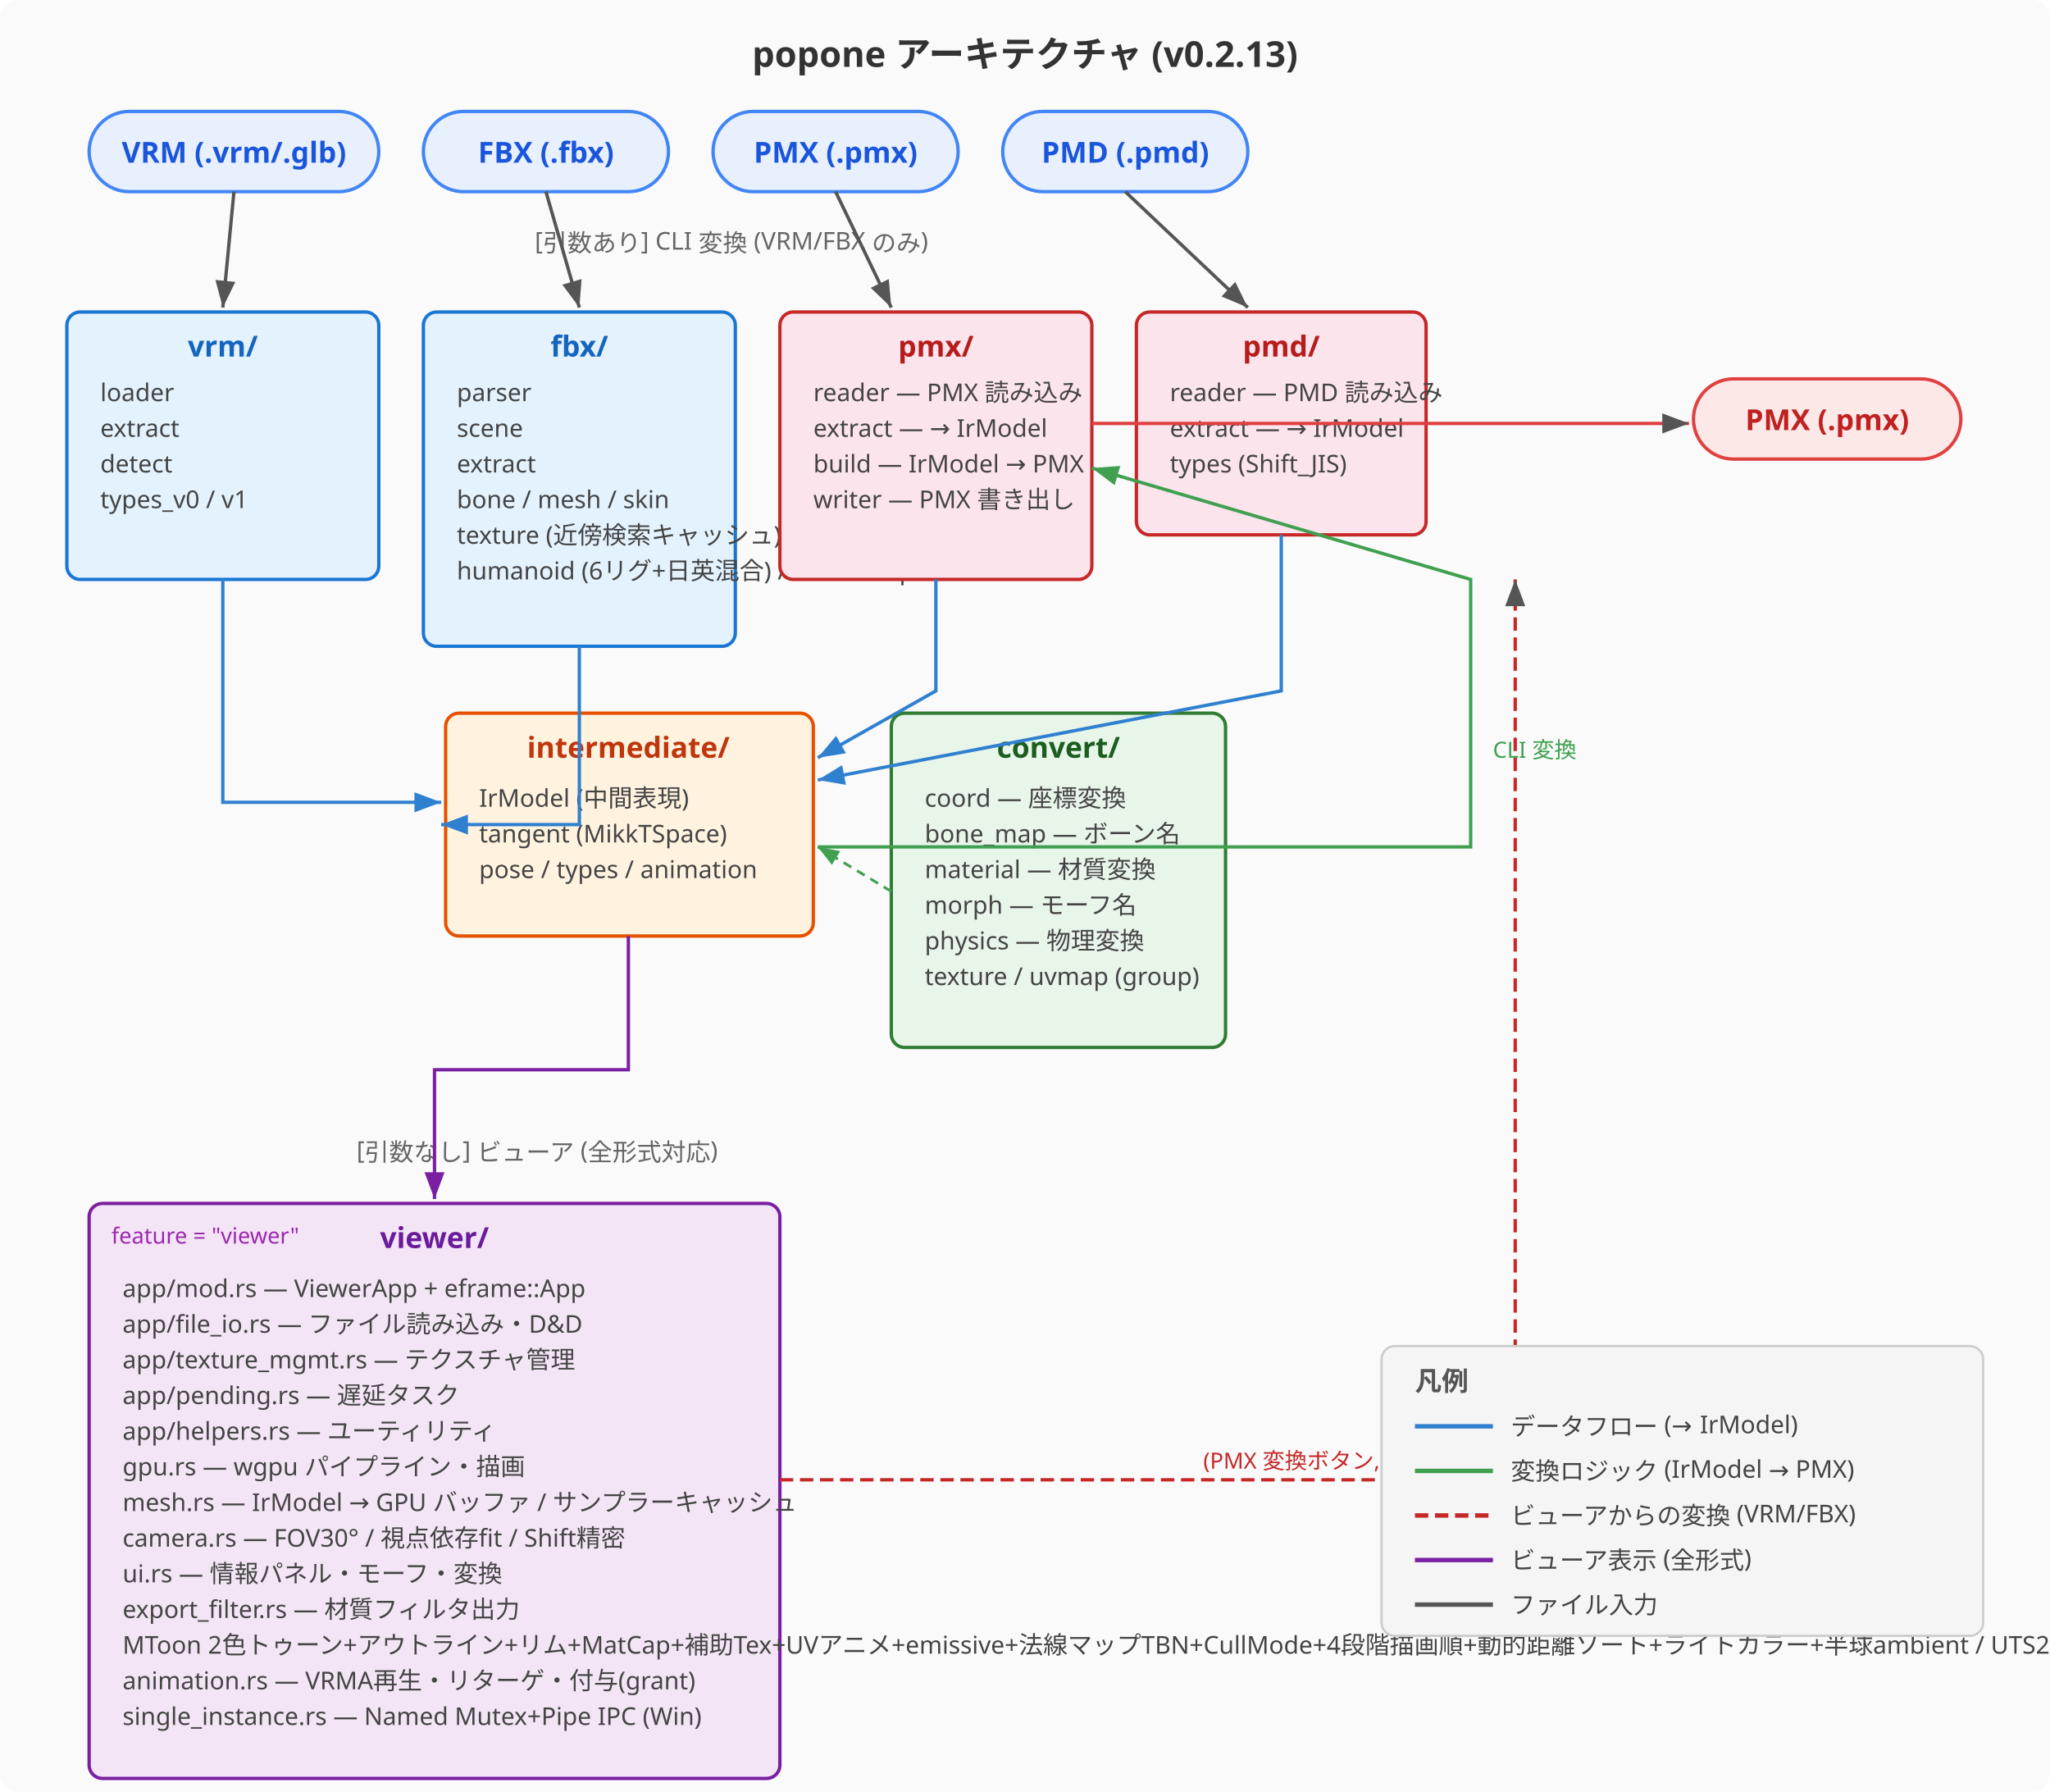
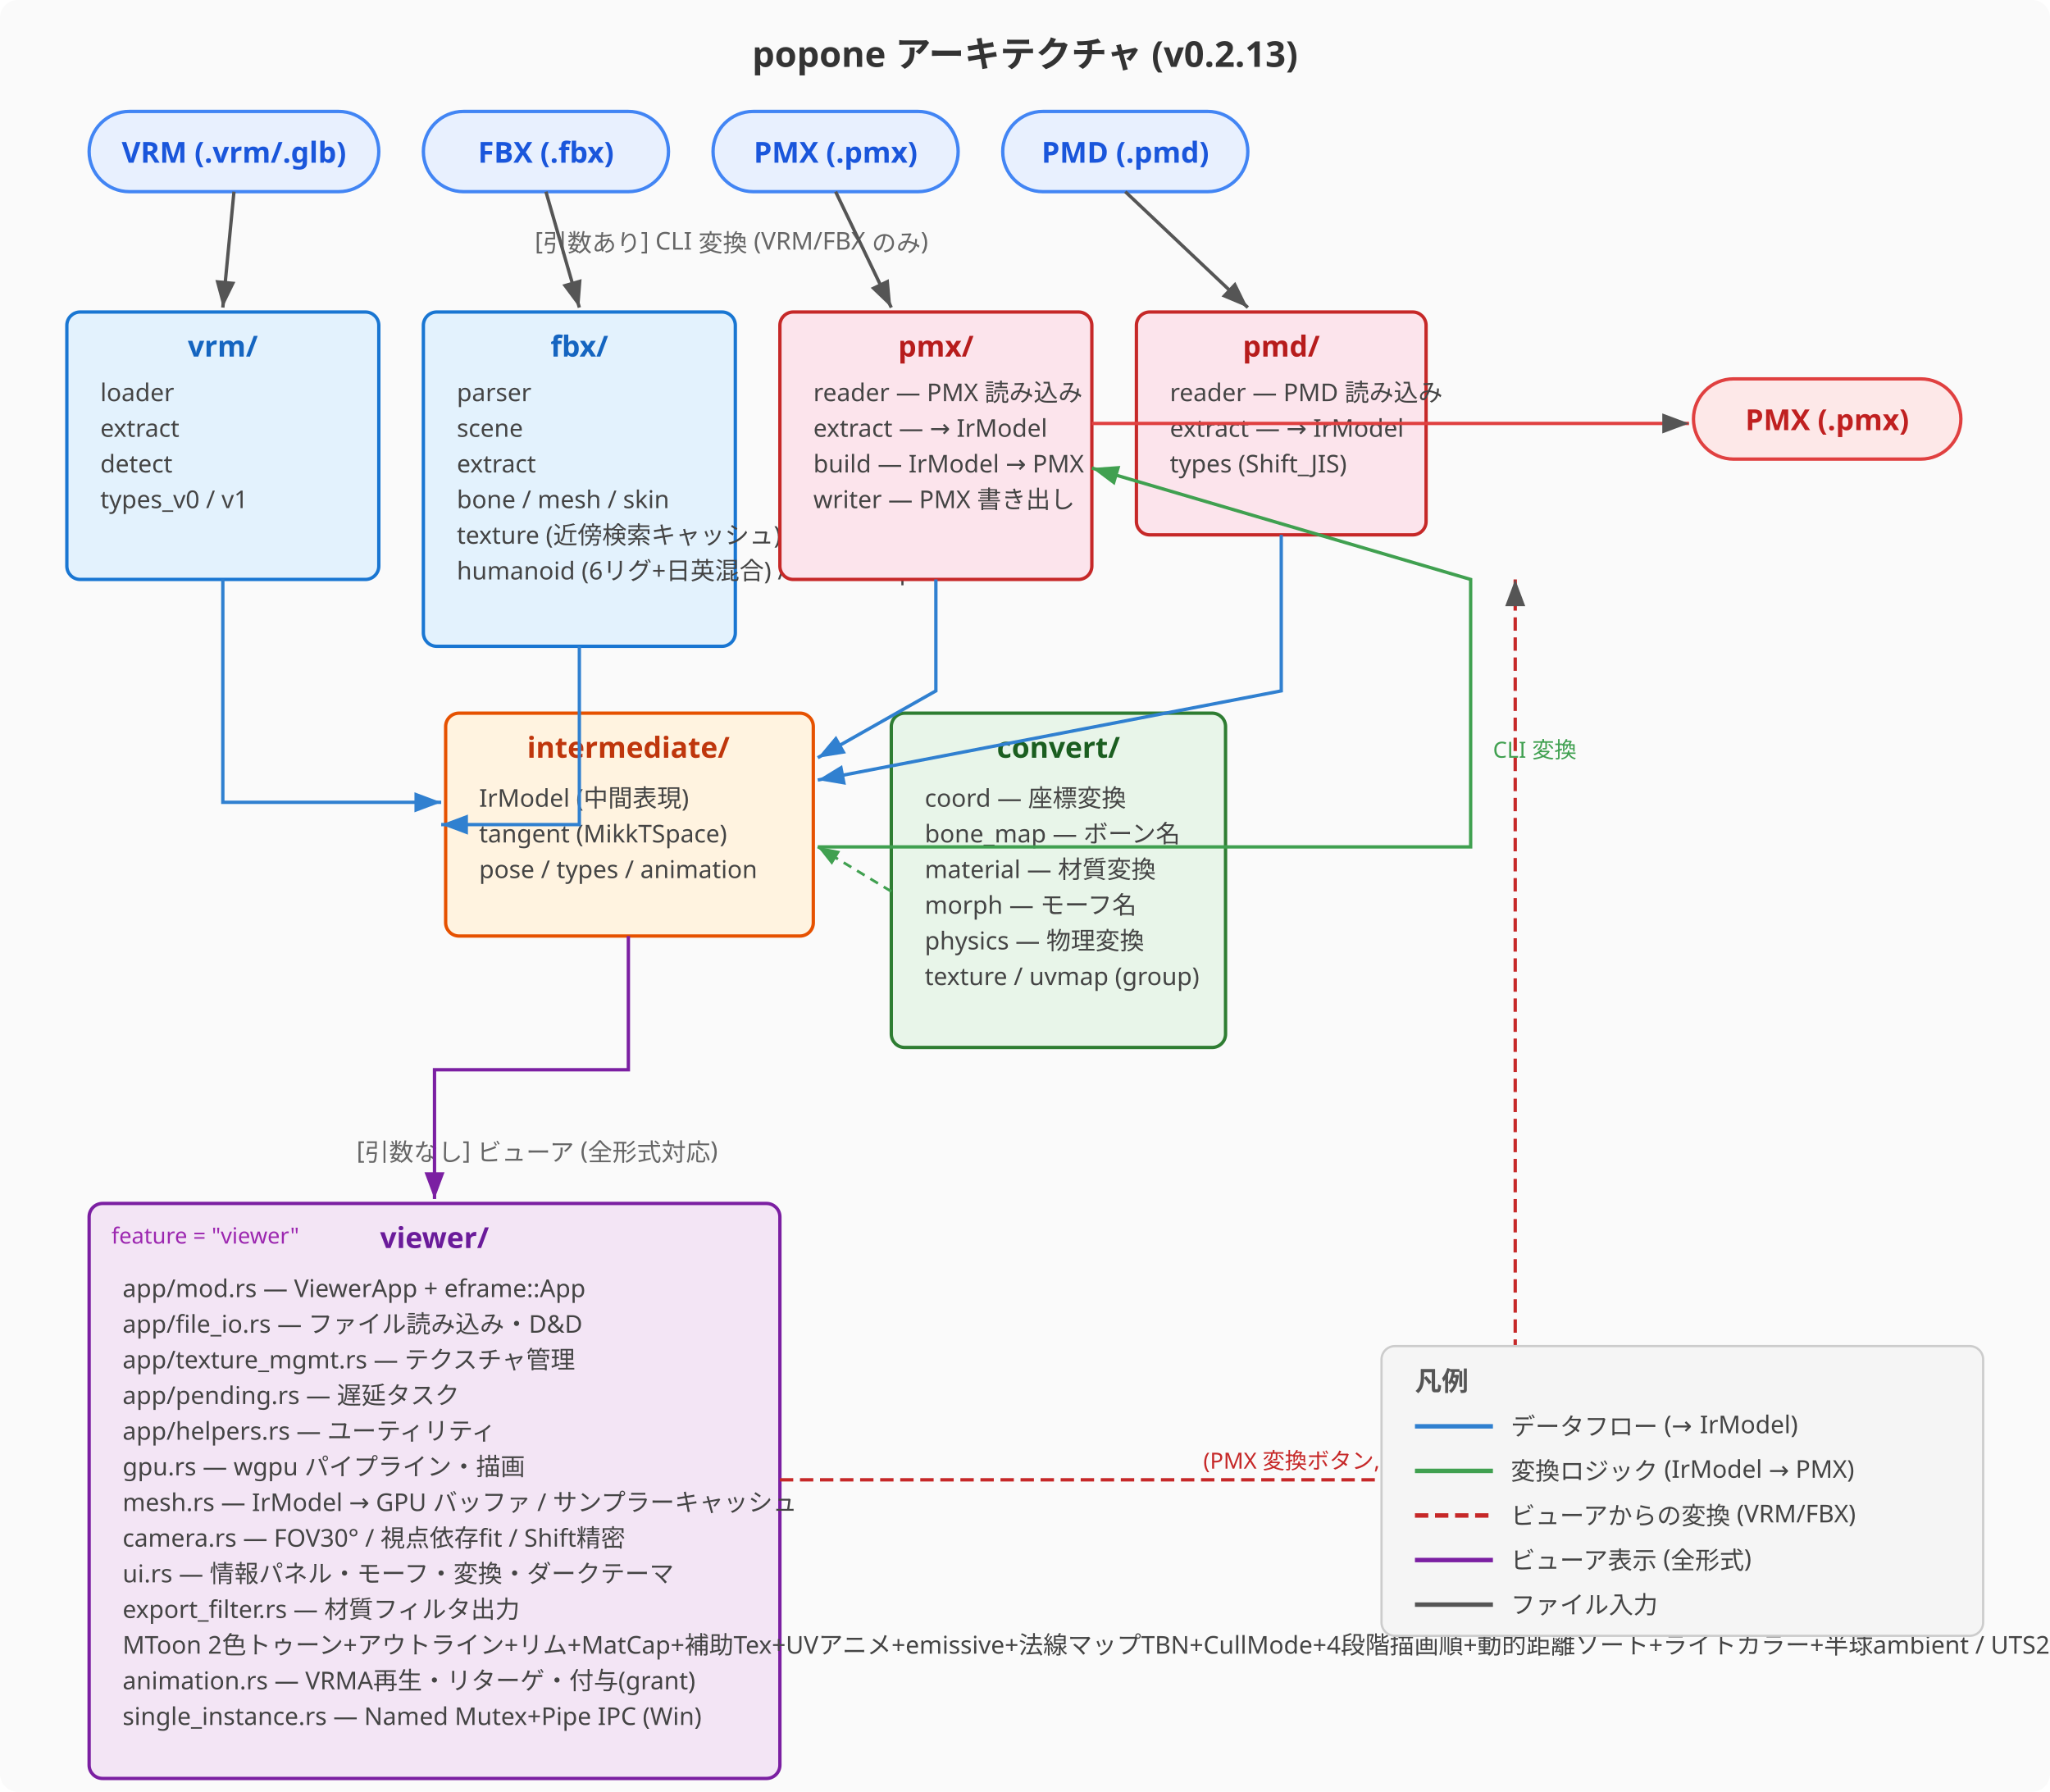
<svg xmlns="http://www.w3.org/2000/svg" viewBox="0 0 920 804" font-family="'Segoe UI','Noto Sans JP',sans-serif" font-size="13">
  <defs>
    <marker id="arrow" markerWidth="8" markerHeight="6" refX="8" refY="3" orient="auto">
      <path d="M0,0 L8,3 L0,6" fill="#555" />
    </marker>
    <marker id="arrow-blue" markerWidth="8" markerHeight="6" refX="8" refY="3" orient="auto">
      <path d="M0,0 L8,3 L0,6" fill="#3080D0" />
    </marker>
    <marker id="arrow-green" markerWidth="8" markerHeight="6" refX="8" refY="3" orient="auto">
      <path d="M0,0 L8,3 L0,6" fill="#40A050" />
    </marker>
    <marker id="arrow-purple" markerWidth="8" markerHeight="6" refX="8" refY="3" orient="auto">
      <path d="M0,0 L8,3 L0,6" fill="#7B1FA2" />
    </marker>
  </defs>
  <rect width="920" height="804" fill="#FAFAFA" rx="8" />
  <text x="460" y="30" text-anchor="middle" font-size="16" font-weight="bold" fill="#333">popone アーキテクチャ (v0.2.13)</text>
  <rect x="40" y="50" width="130" height="36" rx="18" fill="#E8F0FE" stroke="#4285F4" stroke-width="1.5" />
  <text x="105" y="73" text-anchor="middle" font-weight="bold" fill="#1A56DB">VRM (.vrm/.glb)</text>
  <rect x="190" y="50" width="110" height="36" rx="18" fill="#E8F0FE" stroke="#4285F4" stroke-width="1.5" />
  <text x="245" y="73" text-anchor="middle" font-weight="bold" fill="#1A56DB">FBX (.fbx)</text>
  <rect x="320" y="50" width="110" height="36" rx="18" fill="#E8F0FE" stroke="#4285F4" stroke-width="1.5" />
  <text x="375" y="73" text-anchor="middle" font-weight="bold" fill="#1A56DB">PMX (.pmx)</text>
  <rect x="450" y="50" width="110" height="36" rx="18" fill="#E8F0FE" stroke="#4285F4" stroke-width="1.5" />
  <text x="505" y="73" text-anchor="middle" font-weight="bold" fill="#1A56DB">PMD (.pmd)</text>
  <rect x="760" y="170" width="120" height="36" rx="18" fill="#FDE8E8" stroke="#E04040" stroke-width="1.5" />
  <text x="820" y="193" text-anchor="middle" font-weight="bold" fill="#C02020">PMX (.pmx)</text>
  <text x="240" y="112" font-size="11" fill="#666">[引数あり] CLI 変換 (VRM/FBX のみ)</text>
  <text x="160" y="520" font-size="11" fill="#666">[引数なし] ビューア (全形式対応)</text>
  <rect x="30" y="140" width="140" height="120" rx="6" fill="#E3F2FD" stroke="#1976D2" stroke-width="1.5" />
  <text x="100" y="160" text-anchor="middle" font-weight="bold" fill="#1565C0">vrm/</text>
  <text x="45" y="180" font-size="11" fill="#444">loader</text>
  <text x="45" y="196" font-size="11" fill="#444">extract</text>
  <text x="45" y="212" font-size="11" fill="#444">detect</text>
  <text x="45" y="228" font-size="11" fill="#444">types_v0 / v1</text>
  <rect x="190" y="140" width="140" height="150" rx="6" fill="#E3F2FD" stroke="#1976D2" stroke-width="1.5" />
  <text x="260" y="160" text-anchor="middle" font-weight="bold" fill="#1565C0">fbx/</text>
  <text x="205" y="180" font-size="11" fill="#444">parser</text>
  <text x="205" y="196" font-size="11" fill="#444">scene</text>
  <text x="205" y="212" font-size="11" fill="#444">extract</text>
  <text x="205" y="228" font-size="11" fill="#444">bone / mesh / skin</text>
  <text x="205" y="244" font-size="11" fill="#444">texture (近傍検索キャッシュ)</text>
  <text x="205" y="260" font-size="11" fill="#444">humanoid (6リグ+日英混合) / blendshape</text>
  <rect x="350" y="140" width="140" height="120" rx="6" fill="#FCE4EC" stroke="#C62828" stroke-width="1.5" />
  <text x="420" y="160" text-anchor="middle" font-weight="bold" fill="#B71C1C">pmx/</text>
  <text x="365" y="180" font-size="11" fill="#444">reader — PMX 読み込み</text>
  <text x="365" y="196" font-size="11" fill="#444">extract — → IrModel</text>
  <text x="365" y="212" font-size="11" fill="#444">build — IrModel → PMX</text>
  <text x="365" y="228" font-size="11" fill="#444">writer — PMX 書き出し</text>
  <rect x="510" y="140" width="130" height="100" rx="6" fill="#FCE4EC" stroke="#C62828" stroke-width="1.5" />
  <text x="575" y="160" text-anchor="middle" font-weight="bold" fill="#B71C1C">pmd/</text>
  <text x="525" y="180" font-size="11" fill="#444">reader — PMD 読み込み</text>
  <text x="525" y="196" font-size="11" fill="#444">extract — → IrModel</text>
  <text x="525" y="212" font-size="11" fill="#444">types (Shift_JIS)</text>
  <rect x="200" y="320" width="165" height="100" rx="6" fill="#FFF3E0" stroke="#E65100" stroke-width="1.5" />
  <text x="282" y="340" text-anchor="middle" font-weight="bold" fill="#BF360C">intermediate/</text>
  <text x="215" y="362" font-size="11" fill="#444">IrModel (中間表現)</text>
  <text x="215" y="378" font-size="11" fill="#444">tangent (MikkTSpace)</text>
  <text x="215" y="394" font-size="11" fill="#444">pose / types / animation</text>
  <rect x="400" y="320" width="150" height="150" rx="6" fill="#E8F5E9" stroke="#2E7D32" stroke-width="1.5" />
  <text x="475" y="340" text-anchor="middle" font-weight="bold" fill="#1B5E20">convert/</text>
  <text x="415" y="362" font-size="11" fill="#444">coord — 座標変換</text>
  <text x="415" y="378" font-size="11" fill="#444">bone_map — ボーン名</text>
  <text x="415" y="394" font-size="11" fill="#444">material — 材質変換</text>
  <text x="415" y="410" font-size="11" fill="#444">morph — モーフ名</text>
  <text x="415" y="426" font-size="11" fill="#444">physics — 物理変換</text>
  <text x="415" y="442" font-size="11" fill="#444">texture / uvmap (group)</text>
  <rect x="40" y="540" width="310" height="258" rx="6" fill="#F3E5F5" stroke="#7B1FA2" stroke-width="1.5" />
  <text x="195" y="560" text-anchor="middle" font-weight="bold" fill="#6A1B9A">viewer/</text>
  <text x="50" y="558" font-size="10" fill="#9C27B0">feature = "viewer"</text>
  <text x="55" y="582" font-size="11" fill="#444">app/mod.rs — ViewerApp + eframe::App</text>
  <text x="55" y="598" font-size="11" fill="#444">app/file_io.rs — ファイル読み込み・D&amp;D</text>
  <text x="55" y="614" font-size="11" fill="#444">app/texture_mgmt.rs — テクスチャ管理</text>
  <text x="55" y="630" font-size="11" fill="#444">app/pending.rs — 遅延タスク</text>
  <text x="55" y="646" font-size="11" fill="#444">app/helpers.rs — ユーティリティ</text>
  <text x="55" y="662" font-size="11" fill="#444">gpu.rs — wgpu パイプライン・描画</text>
  <text x="55" y="678" font-size="11" fill="#444">mesh.rs — IrModel → GPU バッファ / サンプラーキャッシュ</text>
  <text x="55" y="694" font-size="11" fill="#444">camera.rs — FOV30° / 視点依存fit / Shift精密</text>
-   <text x="55" y="710" font-size="11" fill="#444">ui.rs — 情報パネル・モーフ・変換</text>
+   <text x="55" y="710" font-size="11" fill="#444">ui.rs — 情報パネル・モーフ・変換・ダークテーマ</text>
  <text x="55" y="726" font-size="11" fill="#444">export_filter.rs — 材質フィルタ出力</text>
  <text x="55" y="742" font-size="11" fill="#444">MToon 2色トゥーン+アウトライン+リム+MatCap+補助Tex+UVアニメ+emissive+法線マップTBN+CullMode+4段階描画順+動的距離ソート+ライトカラー+半球ambient / UTS2近似 / MMD: トゥーン・エッジ・スフィア / Wire: 全パイプライン統一</text>
  <text x="55" y="758" font-size="11" fill="#444">animation.rs — VRMA再生・リターゲ・付与(grant)</text>
  <text x="55" y="774" font-size="11" fill="#444">single_instance.rs — Named Mutex+Pipe IPC (Win)</text>
  <line x1="105" y1="86" x2="100" y2="138" stroke="#555" stroke-width="1.5" marker-end="url(#arrow)" />
  <line x1="245" y1="86" x2="260" y2="138" stroke="#555" stroke-width="1.5" marker-end="url(#arrow)" />
  <line x1="375" y1="86" x2="400" y2="138" stroke="#555" stroke-width="1.5" marker-end="url(#arrow)" />
  <line x1="505" y1="86" x2="560" y2="138" stroke="#555" stroke-width="1.5" marker-end="url(#arrow)" />
  <path d="M100,260 L100,360 L198,360" fill="none" stroke="#3080D0" stroke-width="1.5" marker-end="url(#arrow-blue)" />
  <path d="M260,290 L260,370 L198,370" fill="none" stroke="#3080D0" stroke-width="1.5" marker-end="url(#arrow-blue)" />
  <path d="M420,260 L420,310 L367,340" fill="none" stroke="#3080D0" stroke-width="1.5" marker-end="url(#arrow-blue)" />
  <path d="M575,240 L575,310 L367,350" fill="none" stroke="#3080D0" stroke-width="1.5" marker-end="url(#arrow-blue)" />
  <path d="M367,380 L660,380 L660,260 L490,210" fill="none" stroke="#40A050" stroke-width="1.5" marker-end="url(#arrow-green)" />
  <text x="670" y="340" font-size="10" fill="#40A050">CLI 変換</text>
  <path d="M490,190 L660,190 L758,190" fill="none" stroke="#E04040" stroke-width="1.5" marker-end="url(#arrow)" />
  <line x1="400" y1="400" x2="367" y2="380" stroke="#40A050" stroke-width="1.2" stroke-dasharray="4,3" marker-end="url(#arrow-green)" />
  <path d="M282,420 L282,480 L195,480 L195,538" fill="none" stroke="#7B1FA2" stroke-width="1.5" marker-end="url(#arrow-purple)" />
  <path d="M350,664 L680,664 L680,260" fill="none" stroke="#C62828" stroke-width="1.5" stroke-dasharray="6,3" marker-end="url(#arrow)" />
  <text x="540" y="659" font-size="10" fill="#C62828">(PMX 変換ボタン, VRM/FBX のみ)</text>
  <rect x="620" y="604" width="270" height="130" rx="6" fill="#F5F5F5" stroke="#CCC" stroke-width="1" />
  <text x="635" y="624" font-size="12" font-weight="bold" fill="#555">凡例</text>
  <line x1="635" y1="640" x2="670" y2="640" stroke="#3080D0" stroke-width="2" />
  <text x="678" y="644" font-size="11" fill="#444">データフロー (→ IrModel)</text>
  <line x1="635" y1="660" x2="670" y2="660" stroke="#40A050" stroke-width="2" />
  <text x="678" y="664" font-size="11" fill="#444">変換ロジック (IrModel → PMX)</text>
  <line x1="635" y1="680" x2="670" y2="680" stroke="#C62828" stroke-width="2" stroke-dasharray="6,3" />
  <text x="678" y="684" font-size="11" fill="#444">ビューアからの変換 (VRM/FBX)</text>
  <line x1="635" y1="700" x2="670" y2="700" stroke="#7B1FA2" stroke-width="2" />
  <text x="678" y="704" font-size="11" fill="#444">ビューア表示 (全形式)</text>
  <line x1="635" y1="720" x2="670" y2="720" stroke="#555" stroke-width="2" />
  <text x="678" y="724" font-size="11" fill="#444">ファイル入力</text>
</svg>
